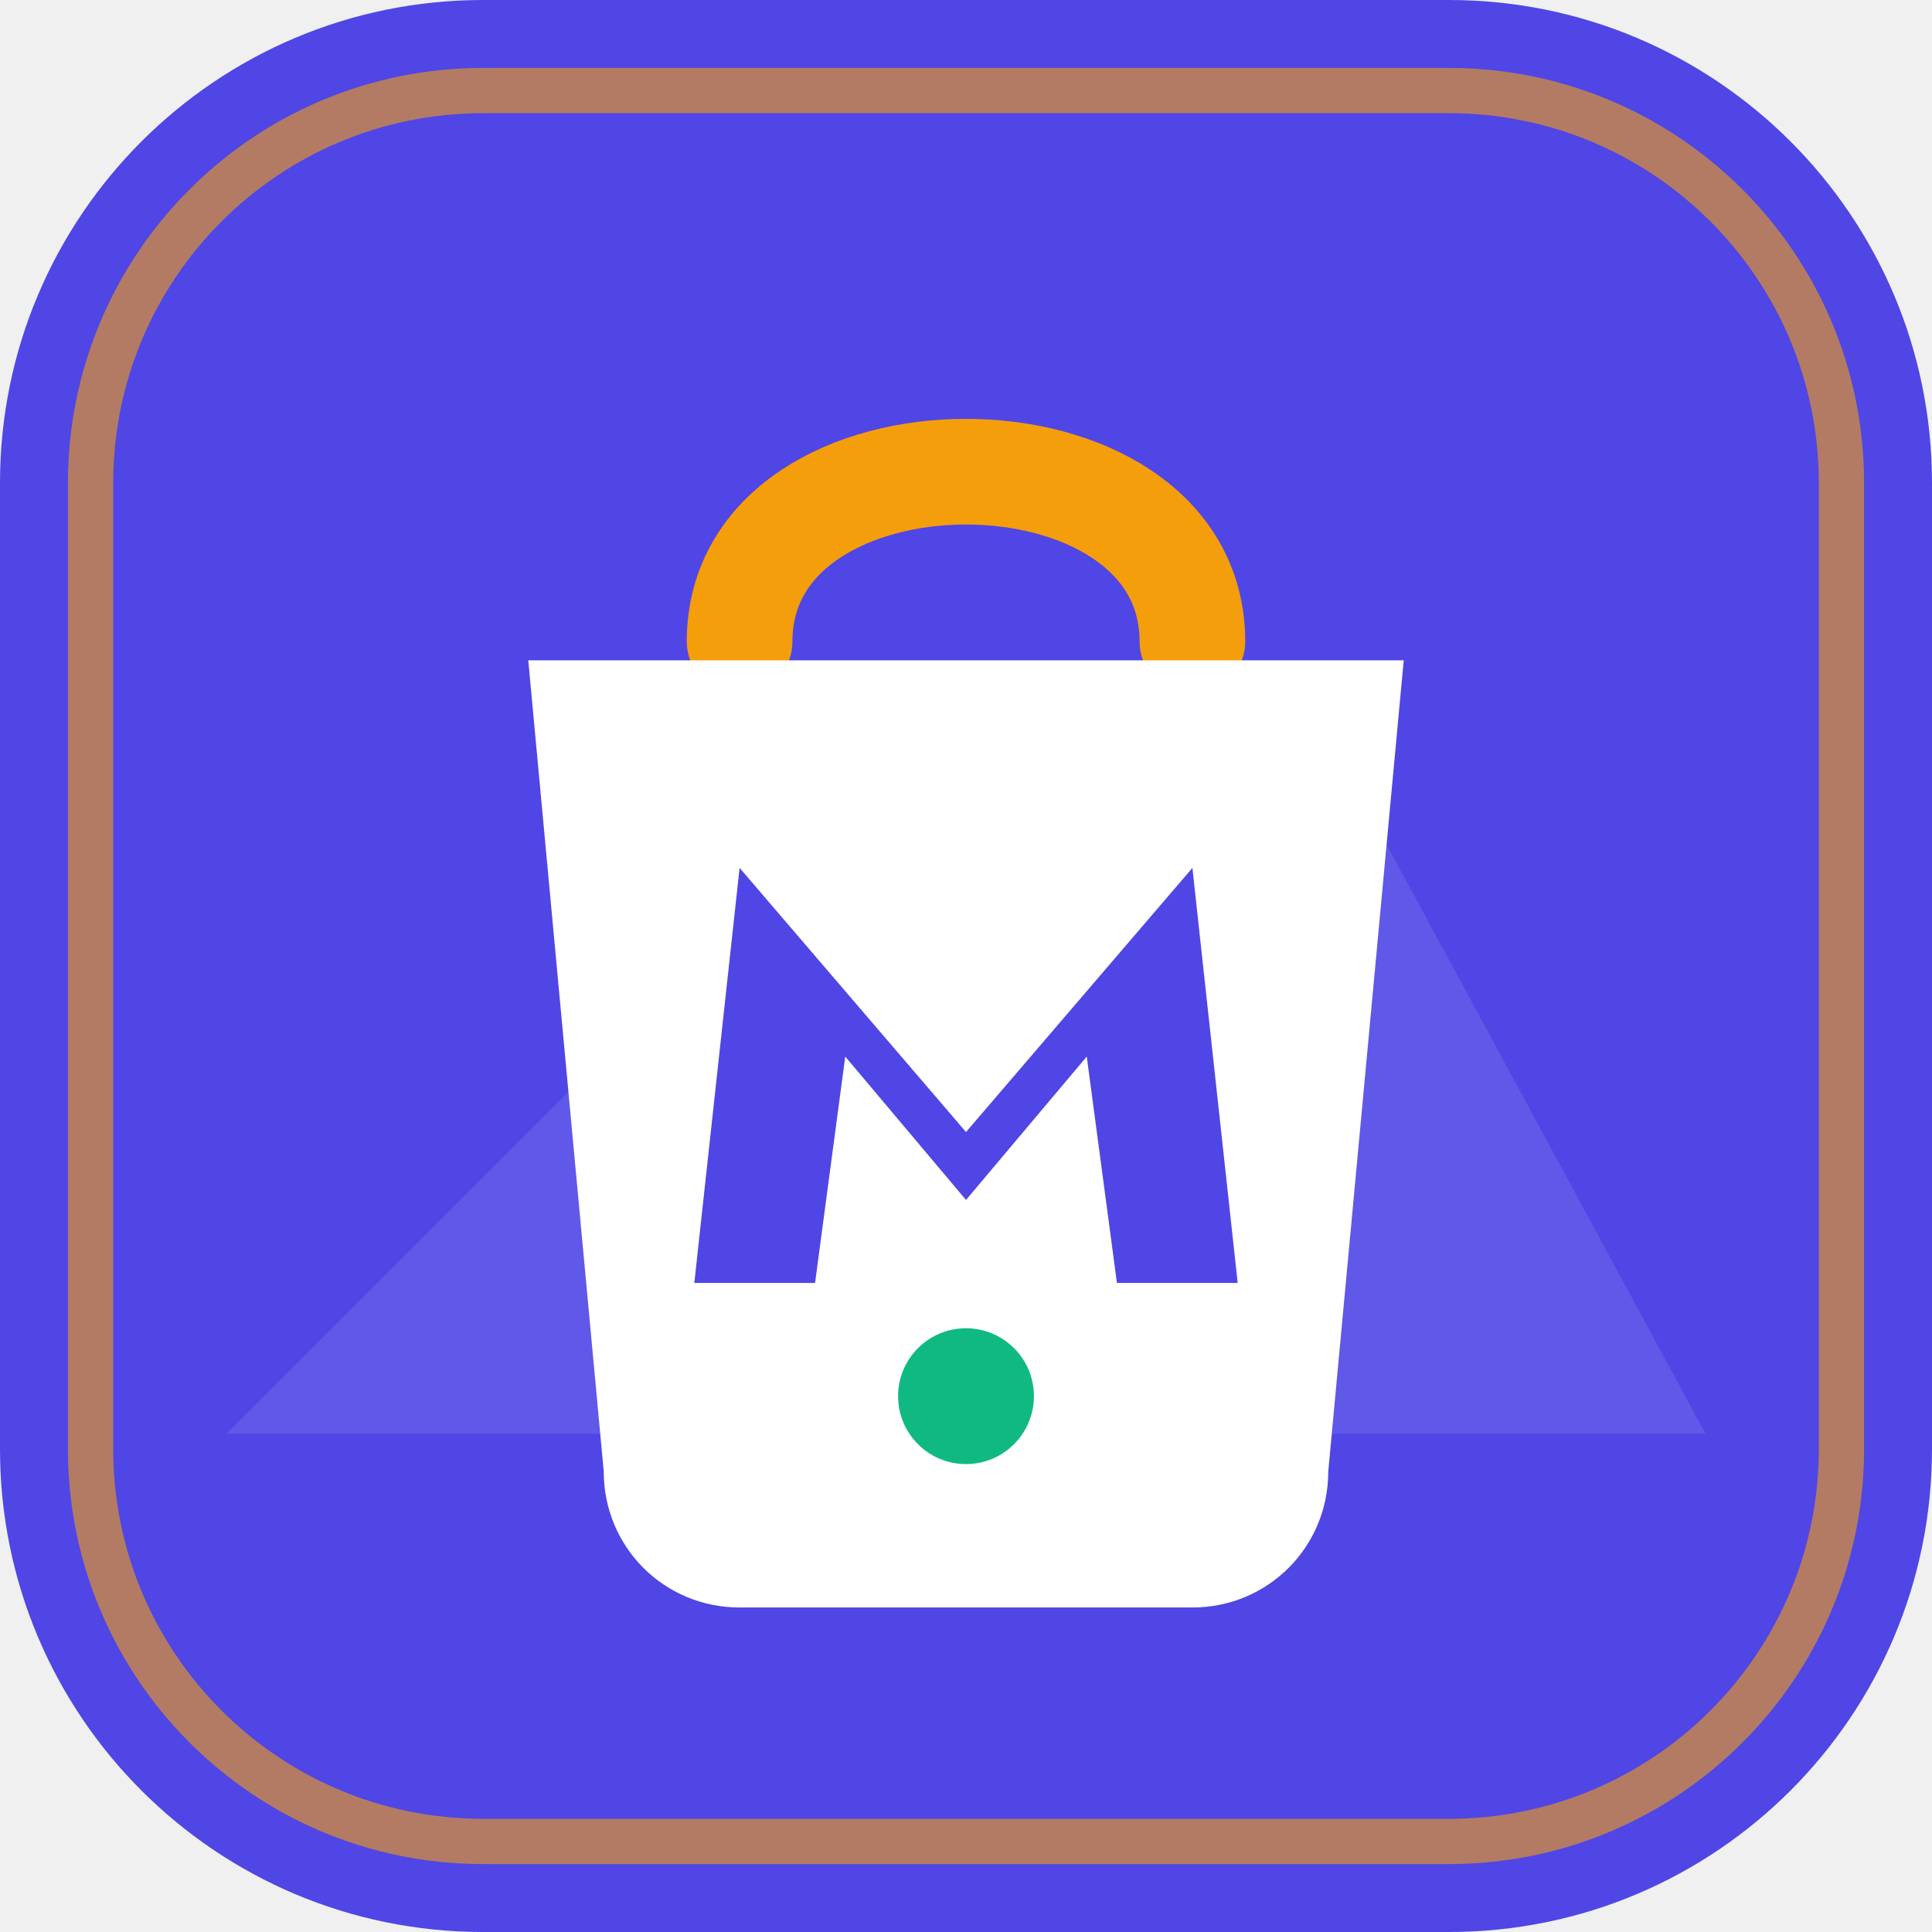
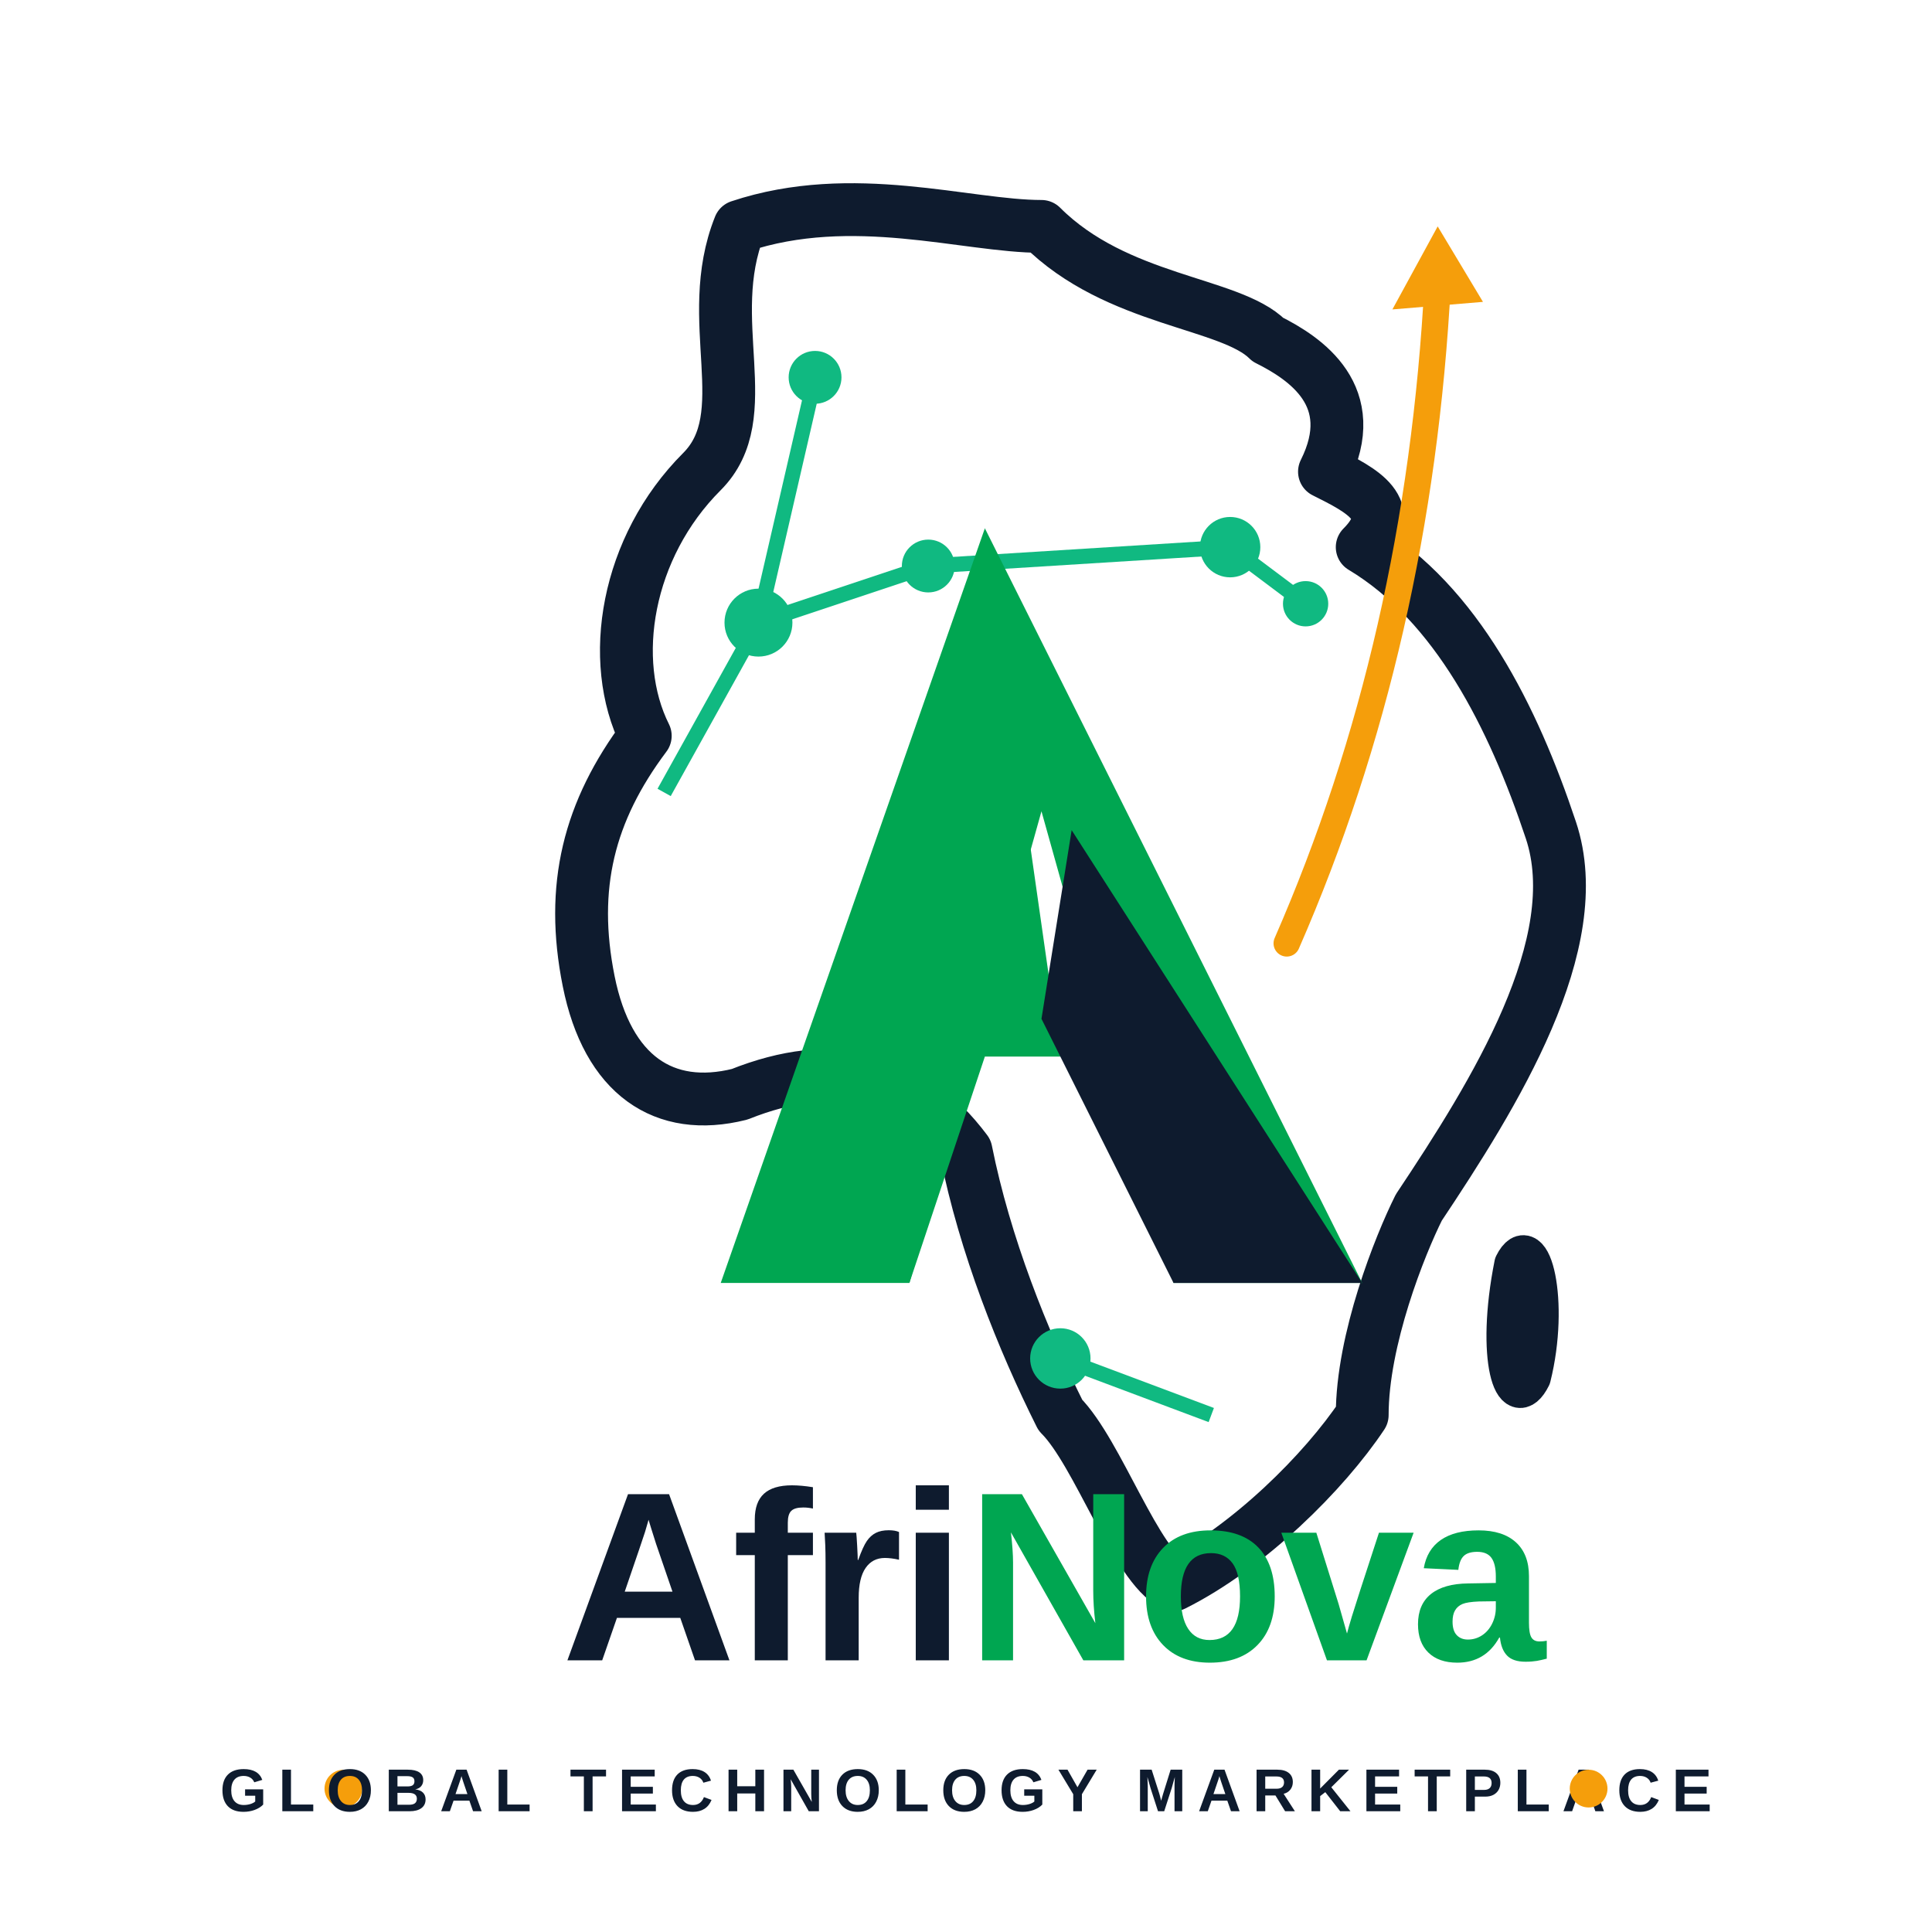
- <svg xmlns="http://www.w3.org/2000/svg" viewBox="0 0 512 512" width="100%" height="100%">
-   <rect width="512" height="512" rx="128" fill="#4f46e5" />
-   <path d="M 60 380 L 180 260 L 260 320 L 360 210 L 452 380 Z" fill="#ffffff" opacity="0.1" />
-   <rect x="24" y="24" width="464" height="464" rx="104" fill="none" stroke="#f59e0b" stroke-width="12" opacity="0.6" />
-   <g transform="translate(0, -10)">
-     <path d="M 196 180 C 196 120, 316 120, 316 180" fill="none" stroke="#f59e0b" stroke-width="28" stroke-linecap="round" />
-     <path d="M 140 185 H 372 L 352 400 C 352 420, 336 436, 316 436 H 196 C 176 436, 160 420, 160 400 Z" fill="#ffffff" />
-     <path d="M 196 240 L 256 310 L 316 240 L 328 350 H 296 L 288 290 L 256 328 L 224 290 L 216 350 H 184 Z" fill="#4f46e5" />
-     <circle cx="256" cy="380" r="18" fill="#10b981" />
+ <svg xmlns="http://www.w3.org/2000/svg" viewBox="0 0 512 512" width="512" height="512">
+   <rect width="512" height="512" fill="#ffffff" />
+   <g transform="translate(16, 0)">
+     <path d="M 180 60               C 210 50, 240 60, 260 60               C 280 80, 310 80, 320 90              C 330 95, 345 105, 335 125              C 345 130, 355 135, 345 145              C 370 160, 385 190, 395 220              C 405 250, 380 290, 360 320              C 355 330, 345 355, 345 375              C 335 390, 315 410, 295 420              C 285 415, 275 385, 265 375              C 255 355, 245 330, 240 305              C 225 285, 205 280, 180 290              C 160 295, 145 285, 140 260              C 135 235, 140 215, 155 195              C 145 175, 150 145, 170 125              C 185 110, 170 85, 180 60 Z" fill="none" stroke="#0e1b2e" stroke-width="14" stroke-linecap="round" stroke-linejoin="round" />
+     <path d="M 385 335 C 390 325, 395 345, 390 365 C 385 375, 380 360, 385 335 Z" fill="none" stroke="#0e1b2e" stroke-width="10" stroke-linecap="round" stroke-linejoin="round" />
+     <line x1="200" y1="100" x2="185" y2="165" stroke="#10b981" stroke-width="4" />
+     <line x1="185" y1="165" x2="230" y2="150" stroke="#10b981" stroke-width="4" />
+     <line x1="185" y1="165" x2="160" y2="210" stroke="#10b981" stroke-width="4" />
+     <line x1="230" y1="150" x2="310" y2="145" stroke="#10b981" stroke-width="4" />
+     <line x1="310" y1="145" x2="330" y2="160" stroke="#10b981" stroke-width="4" />
+     <line x1="265" y1="360" x2="305" y2="375" stroke="#10b981" stroke-width="4" />
+     <circle cx="200" cy="100" r="7" fill="#10b981" />
+     <circle cx="185" cy="165" r="9" fill="#10b981" />
+     <circle cx="230" cy="150" r="7" fill="#10b981" />
+     <circle cx="310" cy="145" r="8" fill="#10b981" />
+     <circle cx="330" cy="160" r="6" fill="#10b981" />
+     <circle cx="265" cy="360" r="8" fill="#10b981" />
+     <path d="M 325 250 Q 360 170 365 75" fill="none" stroke="#f59e0b" stroke-width="7" stroke-linecap="round" />
+     <polygon points="365,60 353,82 377,80" fill="#f59e0b" />
+     <path d="M 245 140 L 175 340 L 225 340 L 245 280 L 265 280 L 245 140 Z" fill="#00a651" />
+     <path d="M 245 140 L 225 340 L 260 215 L 295 340 L 345 340 L 245 140 Z" fill="#00a651" />
+     <path d="M 268 220 L 345 340 L 295 340 L 260 270 Z" fill="#0e1b2e" />
+     <g transform="translate(0, 440)">
+       <text x="240" y="0" text-anchor="end" font-family="'Plus Jakarta Sans', Arial, sans-serif" font-weight="900" font-size="64" fill="#0e1b2e" letter-spacing="-1">Afri</text>
+       <text x="240" y="0" text-anchor="start" font-family="'Plus Jakarta Sans', Arial, sans-serif" font-weight="900" font-size="64" fill="#00a651" letter-spacing="-1">Nova</text>
+     </g>
+     <g transform="translate(240, 480)">
+       <circle cx="-165" cy="-6" r="5" fill="#f59e0b" />
+       <text x="0" y="0" text-anchor="middle" font-family="'Plus Jakarta Sans', Arial, sans-serif" font-weight="700" font-size="16" fill="#0e1b2e" letter-spacing="3">GLOBAL TECHNOLOGY MARKETPLACE</text>
+       <circle cx="165" cy="-6" r="5" fill="#f59e0b" />
+     </g>
  </g>
</svg>
